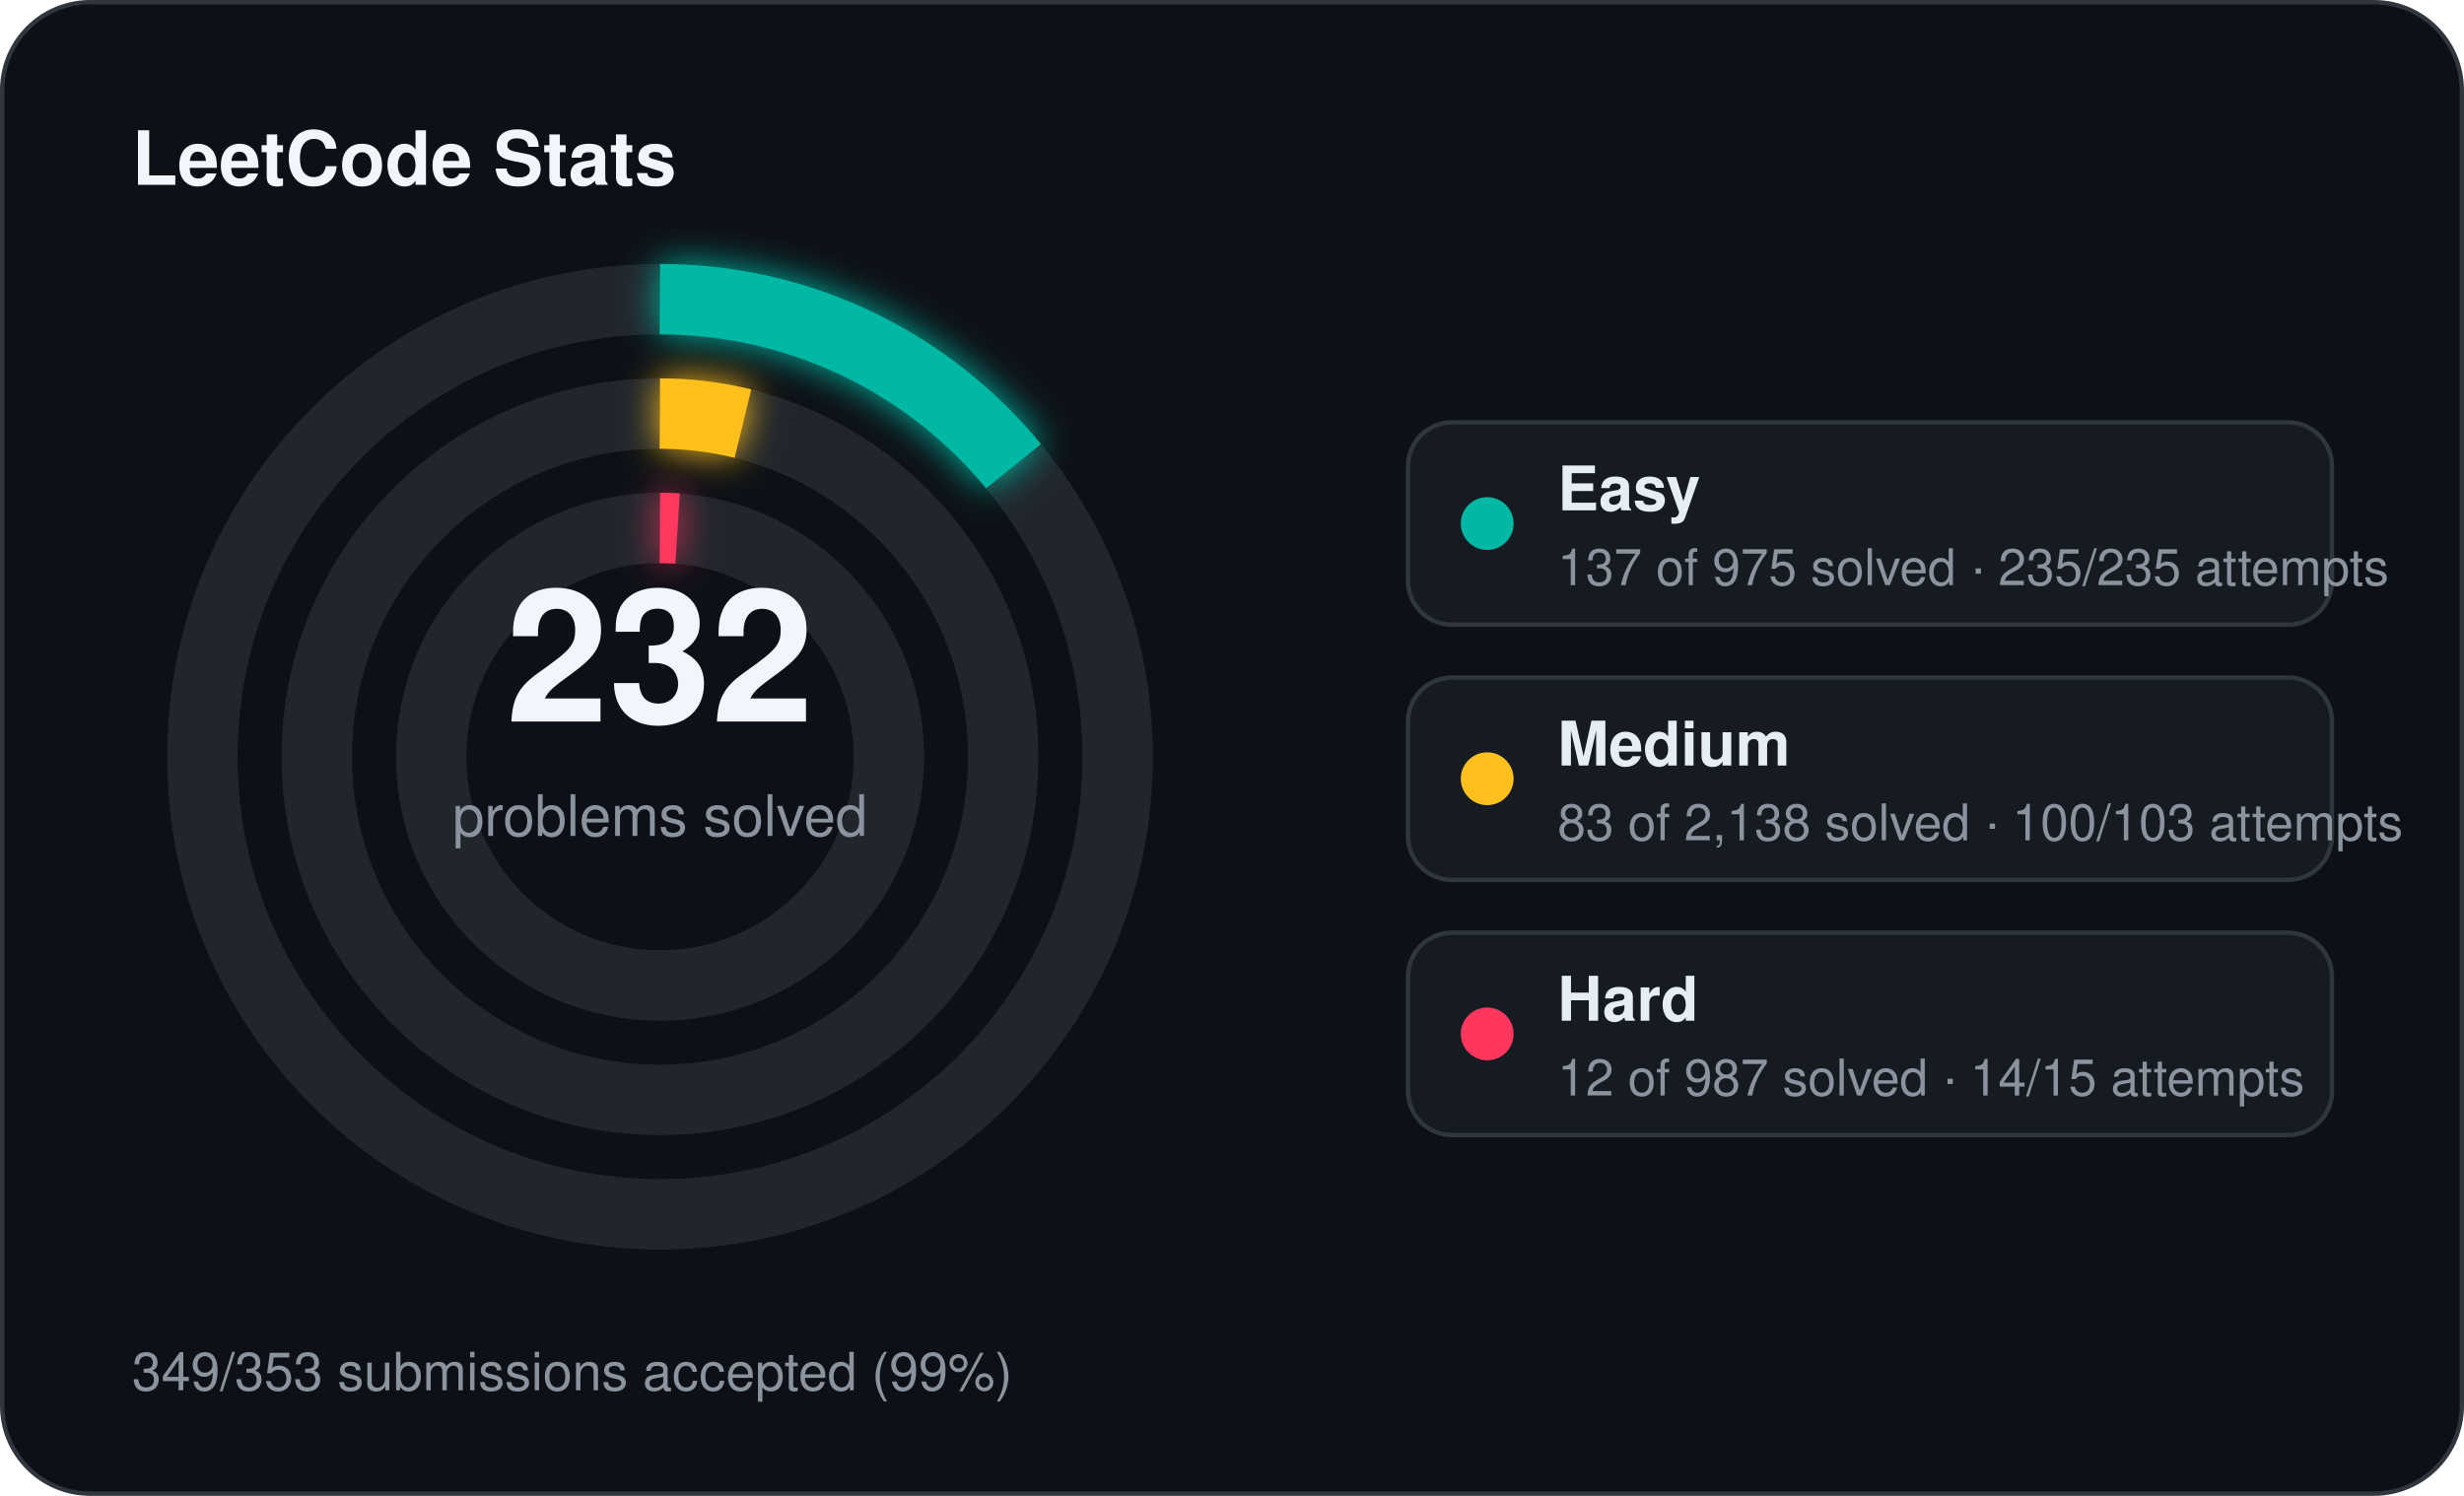
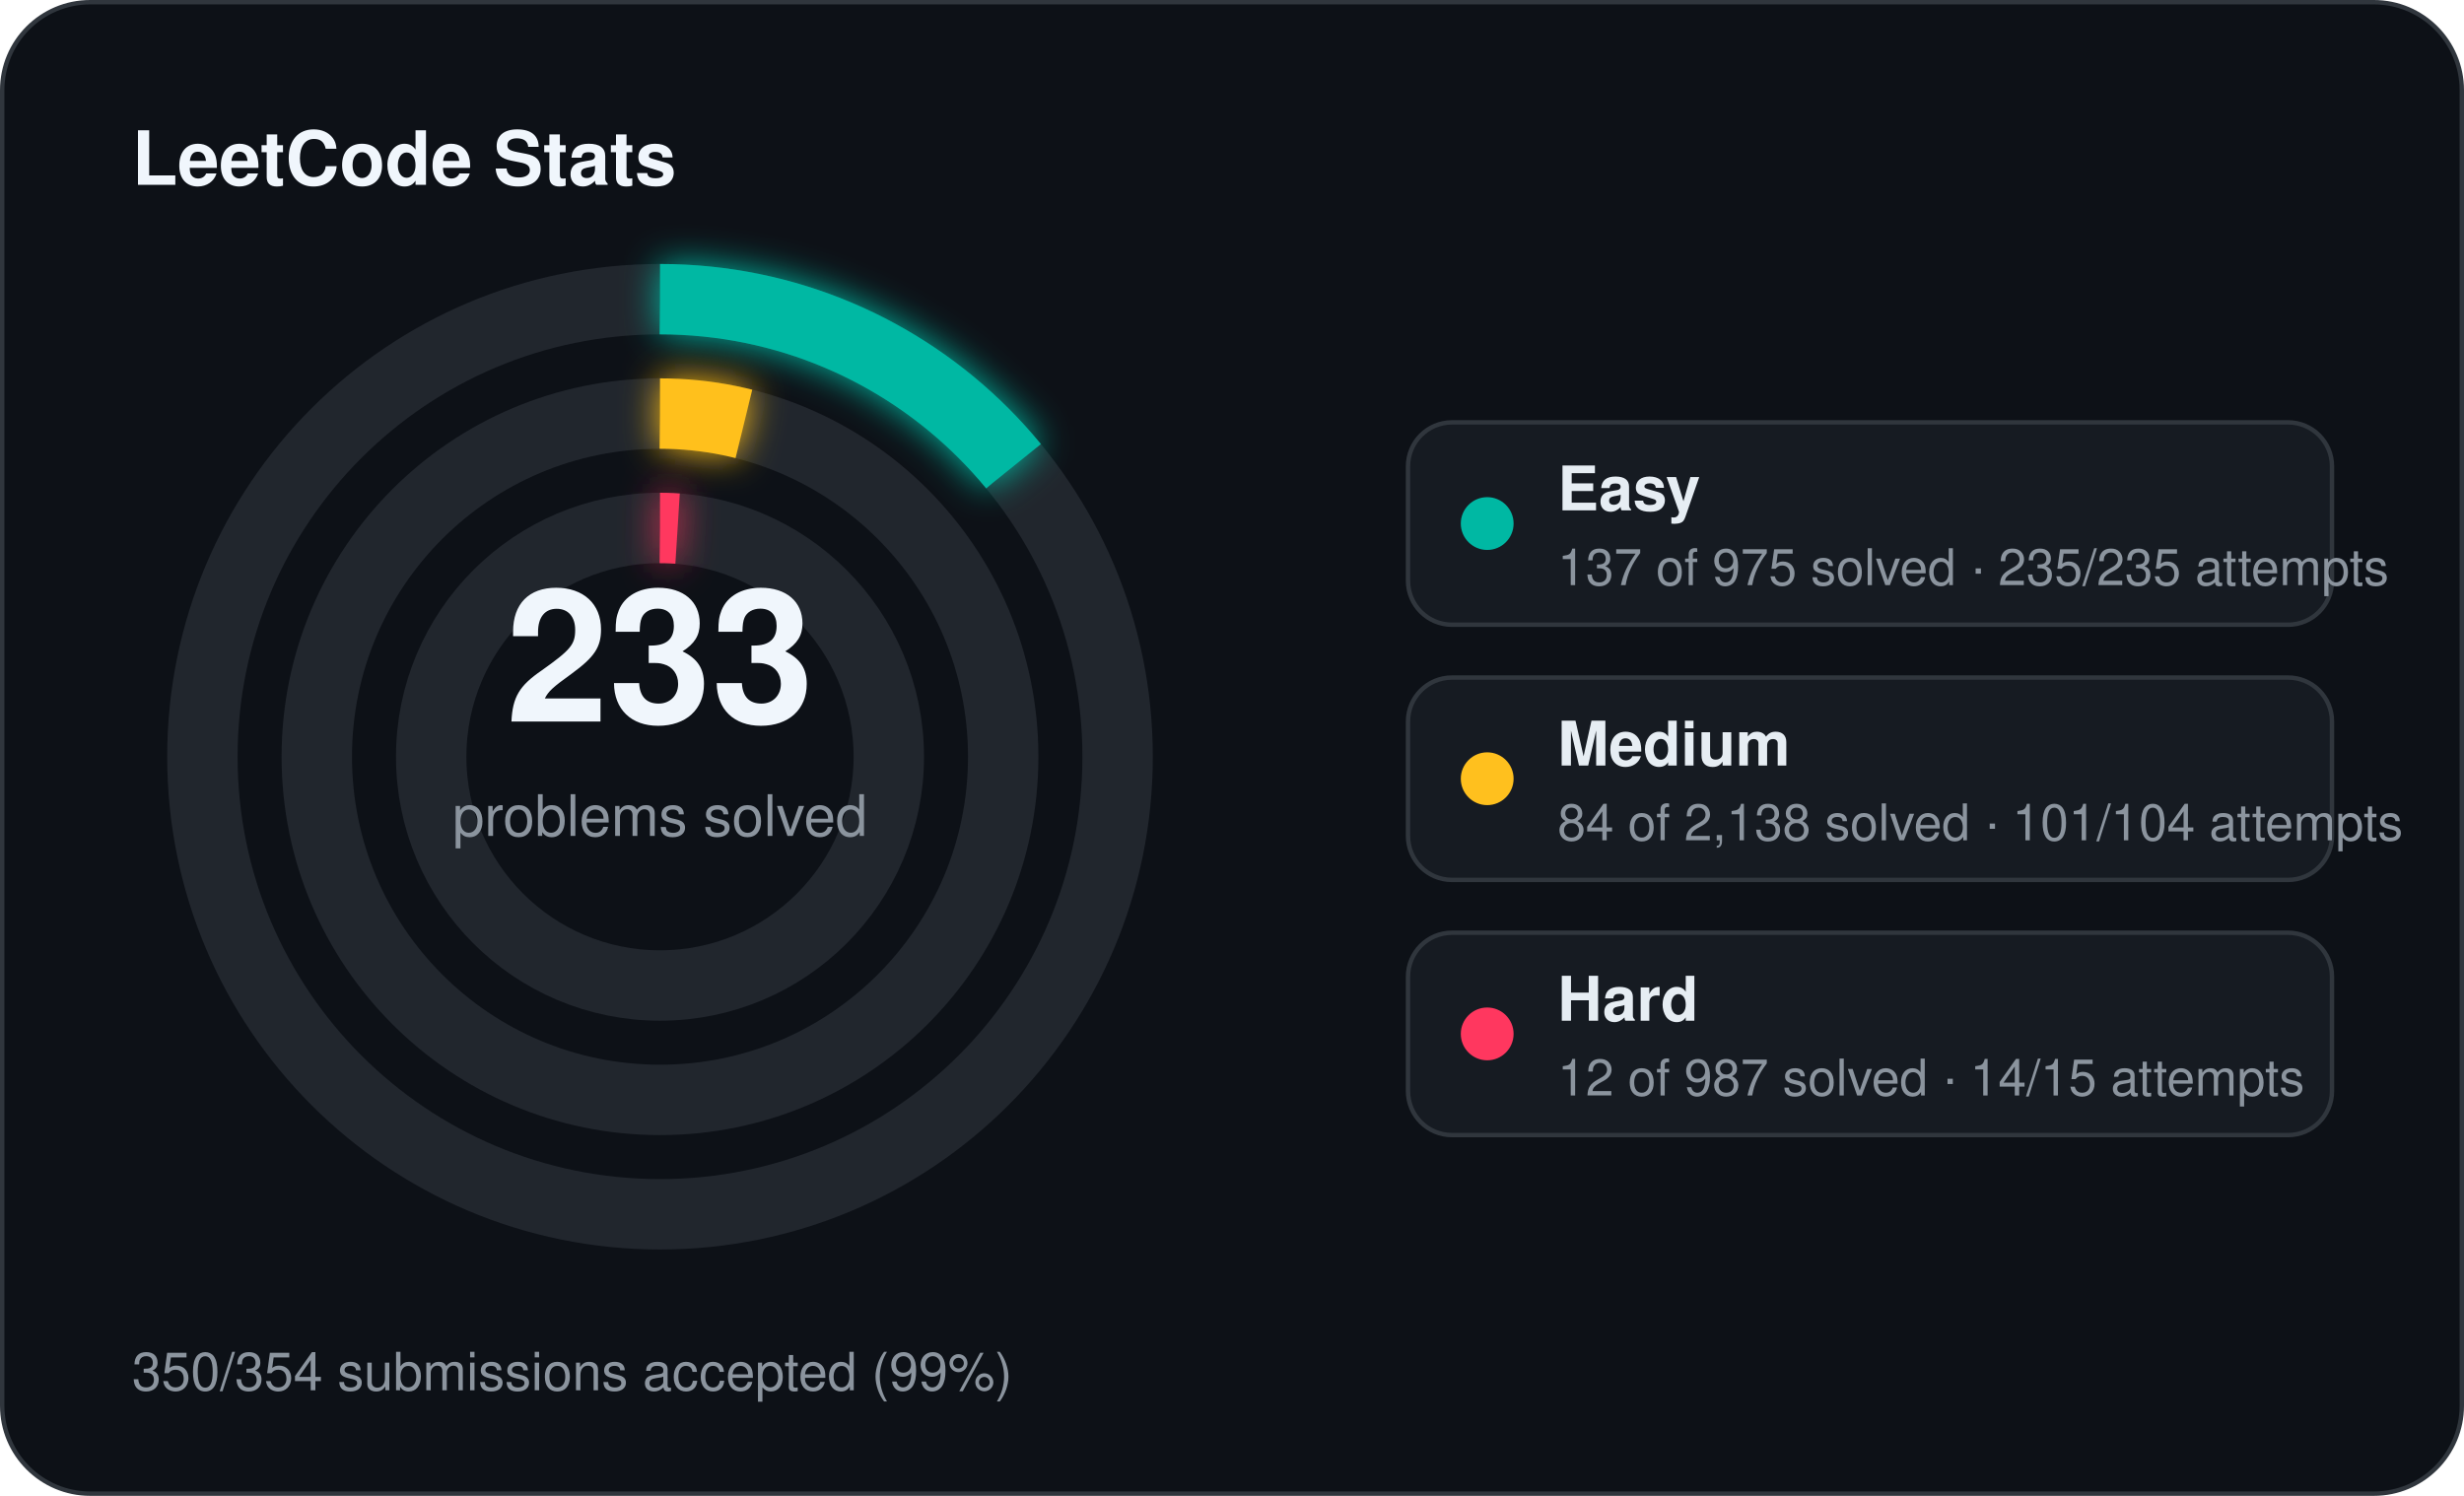
<svg xmlns="http://www.w3.org/2000/svg" width="560" height="340" viewBox="0 0 560 340">
  <defs>
    <filter id="stats-glow" x="-60%" y="-60%" width="220%" height="220%">
      <feGaussianBlur stdDeviation="4" result="blur" />
      <feMerge>
        <feMergeNode in="blur" />
        <feMergeNode in="SourceGraphic" />
      </feMerge>
    </filter>
  </defs>
  <rect x="0.5" y="0.5" width="559" height="339" rx="20" fill="#0d1117" stroke="#30363d" stroke-width="1" />
  <text x="30" y="42" fill="#f0f6fc" font-family="Segoe UI, Helvetica, Arial, sans-serif" font-size="17" font-weight="700">LeetCode Stats</text>
  <circle cx="150" cy="172" r="104" fill="none" stroke="#21262d" stroke-width="16" />
  <circle cx="150" cy="172" r="104" fill="none" stroke="#00b8a3" stroke-width="16" stroke-linecap="butt" stroke-dasharray="91.82 653.45" transform="rotate(-90 150 172)" filter="url(#stats-glow)" />
  <circle cx="150" cy="172" r="78" fill="none" stroke="#21262d" stroke-width="16" />
-   <circle cx="150" cy="172" r="78" fill="none" stroke="#ffc01e" stroke-width="16" stroke-linecap="butt" stroke-dasharray="19.03 490.09" transform="rotate(-90 150 172)" filter="url(#stats-glow)" />
+   <circle cx="150" cy="172" r="78" fill="none" stroke="#ffc01e" stroke-width="16" stroke-linecap="butt" stroke-dasharray="19.26 490.09" transform="rotate(-90 150 172)" filter="url(#stats-glow)" />
  <circle cx="150" cy="172" r="52" fill="none" stroke="#21262d" stroke-width="16" />
  <circle cx="150" cy="172" r="52" fill="none" stroke="#ff375f" stroke-width="16" stroke-linecap="butt" stroke-dasharray="4.00 326.73" transform="rotate(-90 150 172)" filter="url(#stats-glow)" />
-   <text x="150" y="164" text-anchor="middle" fill="#f0f6fc" font-family="Segoe UI, Helvetica, Arial, sans-serif" font-size="42" font-weight="700">232</text>
+   <text x="150" y="164" text-anchor="middle" fill="#f0f6fc" font-family="Segoe UI, Helvetica, Arial, sans-serif" font-size="42" font-weight="700">233</text>
  <text x="150" y="190" text-anchor="middle" fill="#8b949e" font-family="Segoe UI, Helvetica, Arial, sans-serif" font-size="13">problems solved</text>
  <rect x="320" y="96" width="210" height="46" rx="10" fill="#161b22" stroke="#30363d" stroke-width="1" />
  <circle cx="338" cy="119" r="6" fill="#00b8a3" />
  <text x="354" y="116" fill="#e6edf3" font-family="Segoe UI, Helvetica, Arial, sans-serif" font-size="14" font-weight="600">Easy</text>
  <text x="354" y="133" fill="#8b949e" font-family="Segoe UI, Helvetica, Arial, sans-serif" font-size="11.5">137 of 975 solved · 235/235 attempts</text>
  <rect x="320" y="154" width="210" height="46" rx="10" fill="#161b22" stroke="#30363d" stroke-width="1" />
  <circle cx="338" cy="177" r="6" fill="#ffc01e" />
  <text x="354" y="174" fill="#e6edf3" font-family="Segoe UI, Helvetica, Arial, sans-serif" font-size="14" font-weight="600">Medium</text>
-   <text x="354" y="191" fill="#8b949e" font-family="Segoe UI, Helvetica, Arial, sans-serif" font-size="11.5">83 of 2,138 solved · 100/103 attempts</text>
+   <text x="354" y="191" fill="#8b949e" font-family="Segoe UI, Helvetica, Arial, sans-serif" font-size="11.5">84 of 2,138 solved · 101/104 attempts</text>
  <rect x="320" y="212" width="210" height="46" rx="10" fill="#161b22" stroke="#30363d" stroke-width="1" />
  <circle cx="338" cy="235" r="6" fill="#ff375f" />
  <text x="354" y="232" fill="#e6edf3" font-family="Segoe UI, Helvetica, Arial, sans-serif" font-size="14" font-weight="600">Hard</text>
  <text x="354" y="249" fill="#8b949e" font-family="Segoe UI, Helvetica, Arial, sans-serif" font-size="11.5">12 of 987 solved · 14/15 attempts</text>
-   <text x="30" y="316" fill="#8b949e" font-family="Segoe UI, Helvetica, Arial, sans-serif" font-size="12">349/353 submissions accepted (99%)</text>
+   <text x="30" y="316" fill="#8b949e" font-family="Segoe UI, Helvetica, Arial, sans-serif" font-size="12">350/354 submissions accepted (99%)</text>
</svg>
